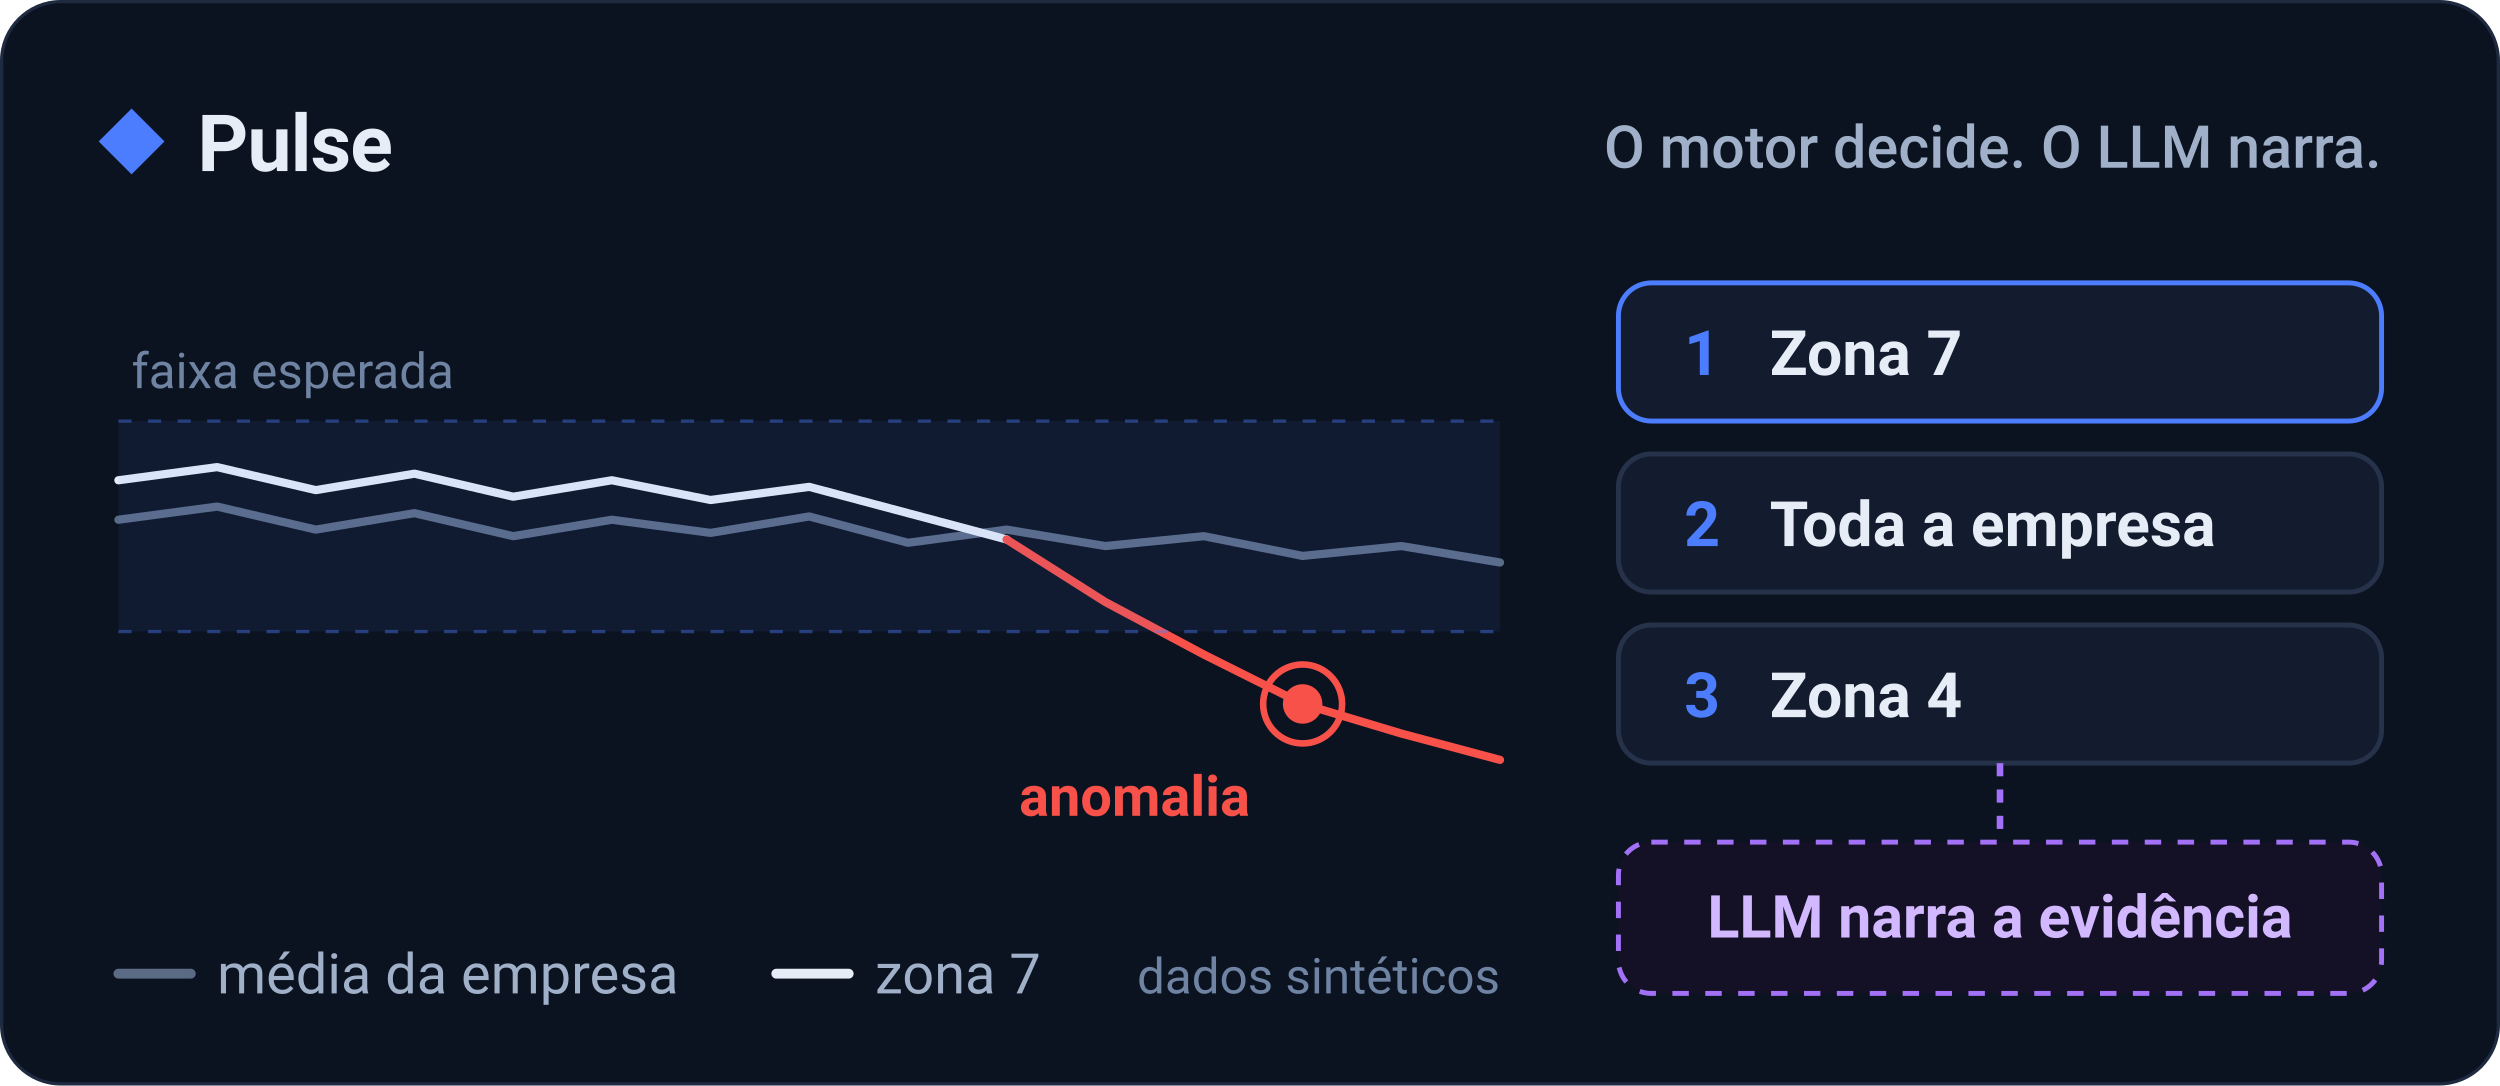
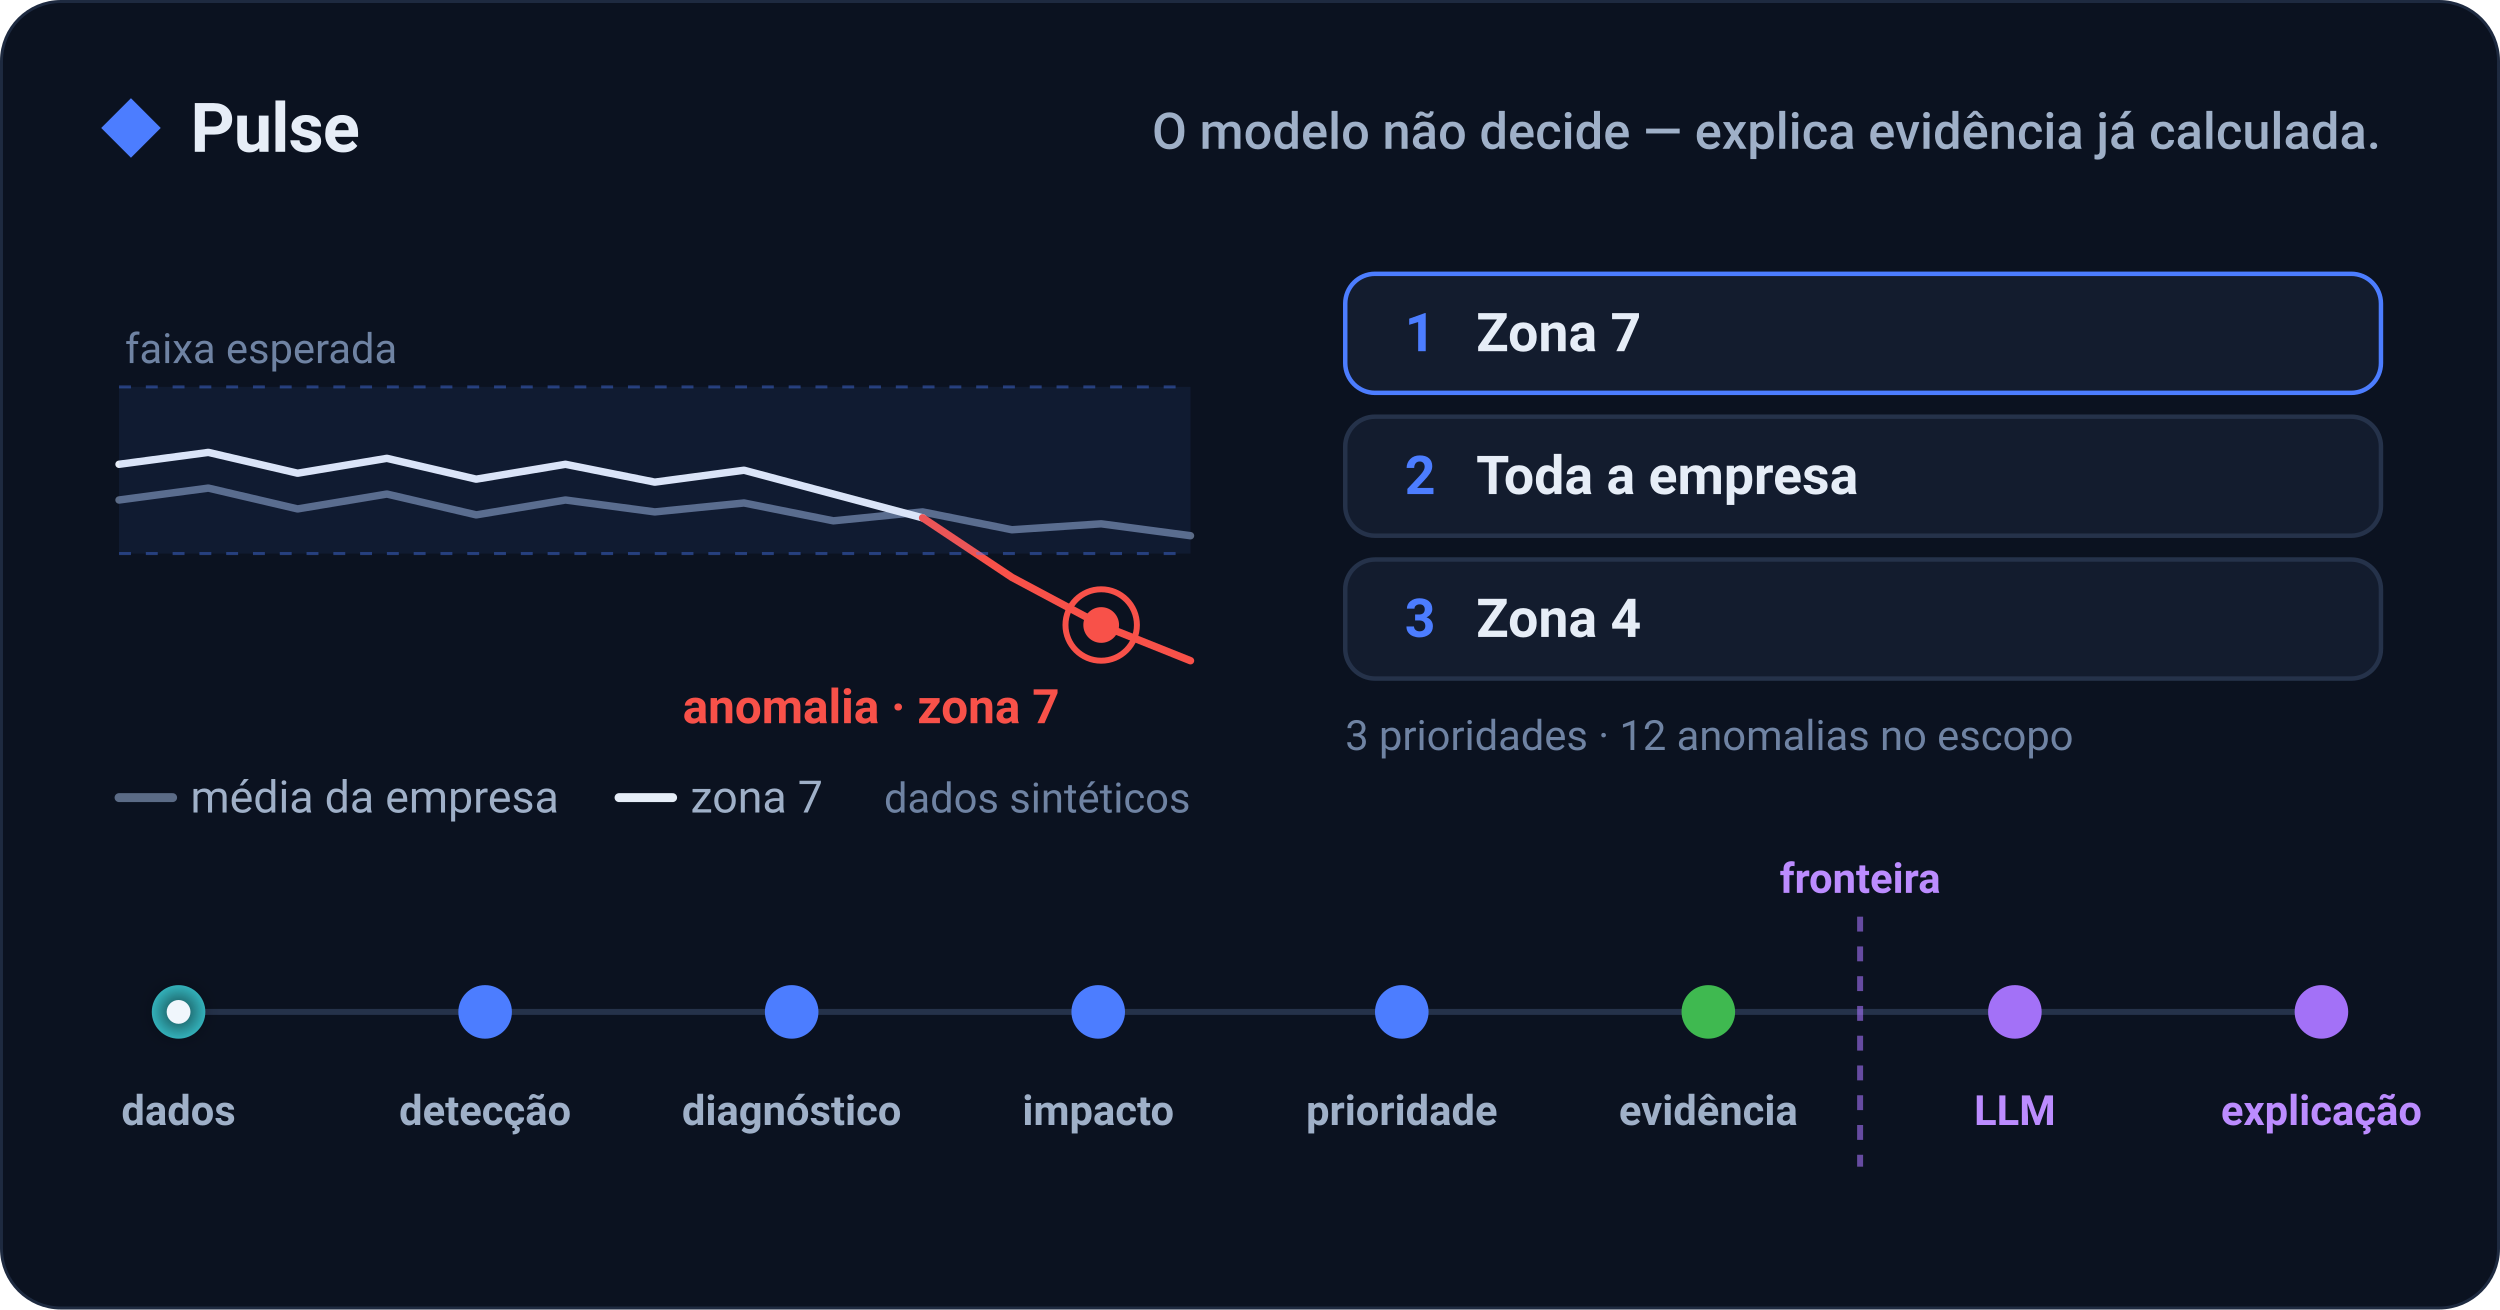
- <svg xmlns="http://www.w3.org/2000/svg" viewBox="0 0 760 330" width="760" height="330" role="img" aria-labelledby="t d">
+ <svg xmlns="http://www.w3.org/2000/svg" viewBox="0 0 840 440" width="840" height="440" role="img" aria-labelledby="t d">
  <style>
    .f { font-family: system-ui, -apple-system, "Segoe UI", Roboto, "Helvetica Neue", Arial, sans-serif; }
-     .brand { font-size: 24px; font-weight: 700; fill: #E6EDF7; letter-spacing: -.3px; }
-     .rule  { font-size: 18px; font-weight: 500; fill: #9FB0C8; }
-     .chip  { font-size: 19px; font-weight: 600; fill: #E6EDF7; }
-     .num   { font-size: 19px; font-weight: 700; fill: #4C7DFF; }
-     .small { font-size: 15px; fill: #6F83A3; }
-     .leg   { font-size: 17px; fill: #9FB0C8; }
-     .llm   { font-size: 18px; font-weight: 600; fill: #D2B8FF; }
-     .alert { font-size: 17px; font-weight: 600; fill: #F85149; }
+     .brand { font-size: 23px; font-weight: 700; fill: #E6EDF7; letter-spacing: -.3px; }
+     .rule  { font-size: 17px; font-weight: 500; fill: #9FB0C8; }
+     .chip  { font-size: 18px; font-weight: 600; fill: #E6EDF7; }
+     .num   { font-size: 18px; font-weight: 700; fill: #4C7DFF; }
+     .small { font-size: 14px; fill: #6F83A3; }
+     .leg   { font-size: 15px; fill: #9FB0C8; }
+     .alert { font-size: 16px; font-weight: 600; fill: #F85149; }
+     .stg   { font-size: 14px; font-weight: 600; fill: #9FB0C8; }
+     .stgv  { font-size: 14px; font-weight: 600; fill: #BC8CFF; }

-     .anim { animation-duration: 10s; animation-iteration-count: infinite; animation-timing-function: linear; }
+     /* 12s: varredura, prioridade, e só então a narração. */
+     .anim { animation-duration: 12s; animation-iteration-count: infinite; animation-timing-function: linear; }
    .ping { transform-box: fill-box; transform-origin: center; }
-     .cover   { animation-name: cover; }
-     .scan    { animation-name: scan; }
-     .lines   { animation-name: lines; }
-     .mark    { animation-name: mark; }
-     .markp   { animation-name: markp; }
-     .c1 { animation-name: c1; } .c2 { animation-name: c2; } .c3 { animation-name: c3; }
-     .ev  { animation-name: ev; }
-     .box { animation-name: box; }
+     .cover { animation-name: cover; } .scan { animation-name: scan; }
+     .mark { animation-name: mark; } .markp { animation-name: markp; }
+     .c1 { animation-name: c1; } .c2 { animation-name: c2; } .c3 { animation-name: c3; } .cap { animation-name: cap; }
+     .rail { animation-name: rail; } .tint { animation-name: tint; }
+     .g1 { animation-name: g1; } .g2 { animation-name: g2; } .g3 { animation-name: g3; } .g4 { animation-name: g4; }
+     .g5 { animation-name: g5; } .g6 { animation-name: g6; } .g7 { animation-name: g7; } .g8 { animation-name: g8; }

-     /* a varredura revela as séries: o motor olha toda métrica em todo escopo */
-     @keyframes cover { 0% { transform: translateX(0); opacity: 1; } 42% { transform: translateX(424px); opacity: 1; } 42.1%, 100% { transform: translateX(424px); opacity: 0; } }
-     @keyframes scan  { 0% { transform: translateX(0); opacity: 1; } 42% { transform: translateX(420px); opacity: 1; } 44%, 100% { transform: translateX(420px); opacity: 0; } }
-     @keyframes lines { 0%, 94% { opacity: 1; } 100% { opacity: 0; } }
-     @keyframes mark  { 0%, 35.9% { opacity: 0; } 36%, 94% { opacity: 1; } 100% { opacity: 0; } }
-     @keyframes markp { 0%, 35.9% { opacity: 0; transform: scale(1); } 36% { opacity: .9; transform: scale(1); } 46%, 100% { opacity: 0; transform: scale(3); } }
-     @keyframes c1 { 0%, 45.9% { opacity: 0; transform: translateY(8px); } 48%, 94% { opacity: 1; transform: translateY(0); } 100% { opacity: 0; } }
-     @keyframes c2 { 0%, 49.9% { opacity: 0; transform: translateY(8px); } 52%, 94% { opacity: 1; transform: translateY(0); } 100% { opacity: 0; } }
-     @keyframes c3 { 0%, 53.9% { opacity: 0; transform: translateY(8px); } 56%, 94% { opacity: 1; transform: translateY(0); } 100% { opacity: 0; } }
-     @keyframes ev  { 0%, 61.9% { opacity: 0; stroke-dashoffset: 0; } 62% { opacity: 1; } 94% { opacity: 1; stroke-dashoffset: -60; } 100% { opacity: 0; stroke-dashoffset: -64; } }
-     @keyframes box { 0%, 65.9% { opacity: 0; } 68%, 94% { opacity: 1; } 100% { opacity: 0; } }
+     @keyframes cover { 0% { transform: translateX(0); opacity: 1; } 30% { transform: translateX(366px); opacity: 1; } 30.1%, 100% { transform: translateX(366px); opacity: 0; } }
+     @keyframes scan  { 0% { transform: translateX(0); opacity: 1; } 30% { transform: translateX(360px); opacity: 1; } 32%, 100% { transform: translateX(360px); opacity: 0; } }
+     @keyframes mark  { 0%, 25.9% { opacity: 0; } 26%, 94% { opacity: 1; } 100% { opacity: 0; } }
+     @keyframes markp { 0%, 25.9% { opacity: 0; transform: scale(1); } 26% { opacity: .9; transform: scale(1); } 36%, 100% { opacity: 0; transform: scale(3); } }
+     @keyframes c1 { 0%, 33% { opacity: 0; transform: translateY(8px); } 36%, 94% { opacity: 1; transform: translateY(0); } 100% { opacity: 0; } }
+     @keyframes c2 { 0%, 36% { opacity: 0; transform: translateY(8px); } 39%, 94% { opacity: 1; transform: translateY(0); } 100% { opacity: 0; } }
+     @keyframes c3 { 0%, 39% { opacity: 0; transform: translateY(8px); } 42%, 94% { opacity: 1; transform: translateY(0); } 100% { opacity: 0; } }
+     @keyframes cap { 0%, 43% { opacity: 0; } 46%, 94% { opacity: 1; } 100% { opacity: 0; } }

-     @media (prefers-reduced-motion: reduce) {
-       .anim { animation: none !important; }
-       .moving { display: none; }
+     /* o sinal percorre o motor e só atravessa a fronteira no fim */
+     @keyframes rail {
+       0%, 46% { transform: translateX(0); opacity: 0; } 48% { opacity: 1; }
+       52% { transform: translateX(103px); } 56% { transform: translateX(206px); } 60% { transform: translateX(309px); }
+       64% { transform: translateX(411px); } 68% { transform: translateX(514px); } 76% { transform: translateX(617px); }
+       82% { transform: translateX(720px); opacity: 1; } 88%, 100% { transform: translateX(720px); opacity: 0; }
    }
+     @keyframes tint { 0%, 71.9% { fill: #4C7DFF; } 72%, 100% { fill: #A371F7; } }
+     @keyframes g1 { 0%, 47% { opacity: .3; } 49%, 94% { opacity: 1; } 100% { opacity: .3; } }
+     @keyframes g2 { 0%, 51% { opacity: .3; } 53%, 94% { opacity: 1; } 100% { opacity: .3; } }
+     @keyframes g3 { 0%, 55% { opacity: .3; } 57%, 94% { opacity: 1; } 100% { opacity: .3; } }
+     @keyframes g4 { 0%, 59% { opacity: .3; } 61%, 94% { opacity: 1; } 100% { opacity: .3; } }
+     @keyframes g5 { 0%, 63% { opacity: .3; } 65%, 94% { opacity: 1; } 100% { opacity: .3; } }
+     @keyframes g6 { 0%, 67% { opacity: .3; } 69%, 94% { opacity: 1; } 100% { opacity: .3; } }
+     @keyframes g7 { 0%, 75% { opacity: .3; } 77%, 94% { opacity: 1; } 100% { opacity: .3; } }
+     @keyframes g8 { 0%, 81% { opacity: .3; } 83%, 94% { opacity: 1; } 100% { opacity: .3; } }
+ 
+     @media (prefers-reduced-motion: reduce) { .anim { animation: none !important; } .moving { display: none; } }
  </style>
  <defs>
-     <clipPath id="chart">
-       <rect x="30" y="80" width="432" height="184" />
+     <clipPath id="chart2">
+       <rect x="34" y="86" width="374" height="170" />
    </clipPath>
+     <filter id="s5f" x="-200%" y="-200%" width="500%" height="500%">
+       <feGaussianBlur stdDeviation="4" />
+     </filter>
  </defs>
-   <rect x="0.5" y="0.5" width="759" height="329" rx="18" fill="#0B1220" stroke="#1E2A40" />
-   <path d="M40 33 L50 43 L40 53 L30 43 Z" fill="#4C7DFF" />
-   <text class="f brand" x="60" y="52">Pulse</text>
-   <text class="f rule" x="724" y="51" text-anchor="end">O motor decide. O LLM narra.</text>
-   <g class="anim lines" fill="none" stroke-width="2.5" stroke-linejoin="round" stroke-linecap="round">
-     <path stroke="#5B6B86" d="M36 158 L66 154 L96 161 L126 156 L156 163 L186 158 L216 162 L246 157 L276 165 L306 161 L336 166 L366 163 L396 169 L426 166 L456 171" />
-     <path stroke="#E6EDF7" d="M36 146 L66 142 L96 149 L126 144 L156 151 L186 146 L216 152 L246 148 L276 156 L306 164" />
-     <path stroke="#F85149" d="M306 164 L336 183 L366 199 L396 214 L426 223 L456 231" />
+   <rect x="0.5" y="0.5" width="839" height="439" rx="20" fill="#0B1220" stroke="#1E2A40" />
+   <path d="M44 33 L54 43 L44 53 L34 43 Z" fill="#4C7DFF" />
+   <text class="f brand" x="64" y="51">Pulse</text>
+   <text class="f rule" x="800" y="50" text-anchor="end">O modelo não decide — explica evidência já calculada.</text>
+   <g fill="none" stroke-width="2.5" stroke-linejoin="round" stroke-linecap="round">
+     <path stroke="#5B6B86" d="M40 168 L70 164 L100 171 L130 166 L160 173 L190 168 L220 172 L250 169 L280 175 L310 172 L340 178 L370 176 L400 180" />
+     <path stroke="#E6EDF7" d="M40 156 L70 152 L100 159 L130 154 L160 161 L190 156 L220 162 L250 158 L280 166 L310 174" />
+     <path stroke="#F85149" d="M310 174 L340 194 L370 210 L400 222" />
  </g>
-   <g clip-path="url(#chart)" class="moving">
-     <rect class="anim cover" x="36" y="80" width="426" height="184" fill="#0B1220" opacity="0" />
+   <g clip-path="url(#chart2)" class="moving">
+     <rect class="anim cover" x="40" y="86" width="368" height="170" fill="#0B1220" opacity="0" />
  </g>
-   <rect x="36" y="128" width="420" height="64" fill="#4C7DFF" fill-opacity=".08" />
+   <rect x="40" y="130" width="360" height="56" fill="#4C7DFF" fill-opacity=".08" />
  <g stroke="#4C7DFF" stroke-opacity=".4" stroke-dasharray="4 5">
-     <line x1="36" y1="128" x2="456" y2="128" />
-     <line x1="36" y1="192" x2="456" y2="192" />
+     <line x1="40" y1="130" x2="400" y2="130" />
+     <line x1="40" y1="186" x2="400" y2="186" />
  </g>
-   <text class="f small" x="40" y="118">faixa esperada</text>
+   <text class="f small" x="42" y="122">faixa esperada</text>
  <g class="moving">
-     <line class="anim scan" x1="36" y1="84" x2="36" y2="258" stroke="#4C7DFF" stroke-width="2" opacity="0" />
+     <line class="anim scan" x1="40" y1="90" x2="40" y2="252" stroke="#4C7DFF" stroke-width="2" opacity="0" />
  </g>
  <g class="anim mark">
-     <circle cx="396" cy="214" r="6" fill="#F85149" />
-     <circle cx="396" cy="214" r="12" fill="none" stroke="#F85149" stroke-width="2" />
-     <text class="f alert" x="380" y="248" text-anchor="end">anomalia</text>
+     <circle cx="370" cy="210" r="6" fill="#F85149" />
+     <circle cx="370" cy="210" r="12" fill="none" stroke="#F85149" stroke-width="2" />
+     <text class="f alert" x="356" y="243" text-anchor="end">anomalia · zona 7</text>
  </g>
-   <circle class="anim markp ping moving" cx="396" cy="214" r="12" fill="none" stroke="#F85149" stroke-width="2" opacity="0" />
+   <circle class="anim markp ping moving" cx="370" cy="210" r="12" fill="none" stroke="#F85149" stroke-width="2" opacity="0" />
+   <line x1="40" y1="268" x2="58" y2="268" stroke="#5B6B86" stroke-width="3" stroke-linecap="round" />
+   <text class="f leg" x="64" y="273">média da empresa</text>
+   <line x1="208" y1="268" x2="226" y2="268" stroke="#E6EDF7" stroke-width="3" stroke-linecap="round" />
+   <text class="f leg" x="232" y="273">zona 7</text>
+   <text class="f small" x="400" y="273" text-anchor="end">dados sintéticos</text>
  <g class="anim c1">
-     <rect x="492" y="86" width="232" height="42" rx="10" fill="#131C2E" stroke="#4C7DFF" stroke-width="1.5" />
-     <text class="f num" x="512" y="114">1</text>
-     <text class="f chip" x="538" y="114">Zona 7</text>
+     <rect x="452" y="92" width="348" height="40" rx="10" fill="#131C2E" stroke="#4C7DFF" stroke-width="1.5" />
+     <text class="f num" x="472" y="118">1</text>
+     <text class="f chip" x="496" y="118">Zona 7</text>
  </g>
  <g class="anim c2">
-     <rect x="492" y="138" width="232" height="42" rx="10" fill="#131C2E" stroke="#25324A" stroke-width="1.5" />
-     <text class="f num" x="512" y="166">2</text>
-     <text class="f chip" x="538" y="166">Toda a empresa</text>
+     <rect x="452" y="140" width="348" height="40" rx="10" fill="#131C2E" stroke="#25324A" stroke-width="1.5" />
+     <text class="f num" x="472" y="166">2</text>
+     <text class="f chip" x="496" y="166">Toda a empresa</text>
  </g>
  <g class="anim c3">
-     <rect x="492" y="190" width="232" height="42" rx="10" fill="#131C2E" stroke="#25324A" stroke-width="1.5" />
-     <text class="f num" x="512" y="218">3</text>
-     <text class="f chip" x="538" y="218">Zona 4</text>
+     <rect x="452" y="188" width="348" height="40" rx="10" fill="#131C2E" stroke="#25324A" stroke-width="1.5" />
+     <text class="f num" x="472" y="214">3</text>
+     <text class="f chip" x="496" y="214">Zona 4</text>
  </g>
-   <line class="anim ev" x1="608" y1="232" x2="608" y2="256" stroke="#A371F7" stroke-width="2" stroke-dasharray="4 4" />
-   <g class="anim box">
-     <rect x="492" y="256" width="232" height="46" rx="10" fill="#141026" stroke="#A371F7" stroke-width="1.5" stroke-dasharray="5 5" />
-     <text class="f llm" x="608" y="285" text-anchor="middle">LLM narra a evidência</text>
+   <text class="anim cap f small" x="452" y="252">3 prioridades · 12 anomalias no escopo</text>
+   <line x1="60" y1="340" x2="780" y2="340" stroke="#25324A" stroke-width="2" />
+   <line x1="625" y1="308" x2="625" y2="392" stroke="#A371F7" stroke-opacity=".6" stroke-width="2" stroke-dasharray="5 5" />
+   <text class="f stgv" x="625" y="300" text-anchor="middle">fronteira</text>
+   <g fill="#4C7DFF">
+     <circle class="anim g2" cx="163" cy="340" r="9" />
+     <circle class="anim g3" cx="266" cy="340" r="9" />
+     <circle class="anim g4" cx="369" cy="340" r="9" />
+     <circle class="anim g5" cx="471" cy="340" r="9" />
  </g>
-   <line x1="36" y1="296" x2="58" y2="296" stroke="#5B6B86" stroke-width="3" stroke-linecap="round" />
-   <text class="f leg" x="66" y="302">média da empresa</text>
-   <line x1="236" y1="296" x2="258" y2="296" stroke="#E6EDF7" stroke-width="3" stroke-linecap="round" />
-   <text class="f leg" x="266" y="302">zona 7</text>
-   <text class="f small" x="456" y="302" text-anchor="end">dados sintéticos</text>
+   <circle class="anim g1" cx="60" cy="340" r="9" fill="#39C5CF" />
+   <circle class="anim g6" cx="574" cy="340" r="9" fill="#3FB950" />
+   <circle class="anim g7" cx="677" cy="340" r="9" fill="#A371F7" />
+   <circle class="anim g8" cx="780" cy="340" r="9" fill="#A371F7" />
+   <g class="f stg" text-anchor="middle">
+     <text x="60" y="378">dados</text>
+     <text x="163" y="378">detecção</text>
+     <text x="266" y="378">diagnóstico</text>
+     <text x="369" y="378">impacto</text>
+     <text x="471" y="378">prioridade</text>
+     <text x="574" y="378">evidência</text>
+   </g>
+   <g class="f stgv" text-anchor="middle">
+     <text x="677" y="378">LLM</text>
+     <text x="780" y="378">explicação</text>
+   </g>
+   <g class="moving">
+     <g class="anim rail">
+       <circle class="anim tint" cx="60" cy="340" r="6" filter="url(#s5f)" opacity=".75" />
+       <circle cx="60" cy="340" r="4" fill="#F0F6FC" />
+     </g>
+   </g>
</svg>
